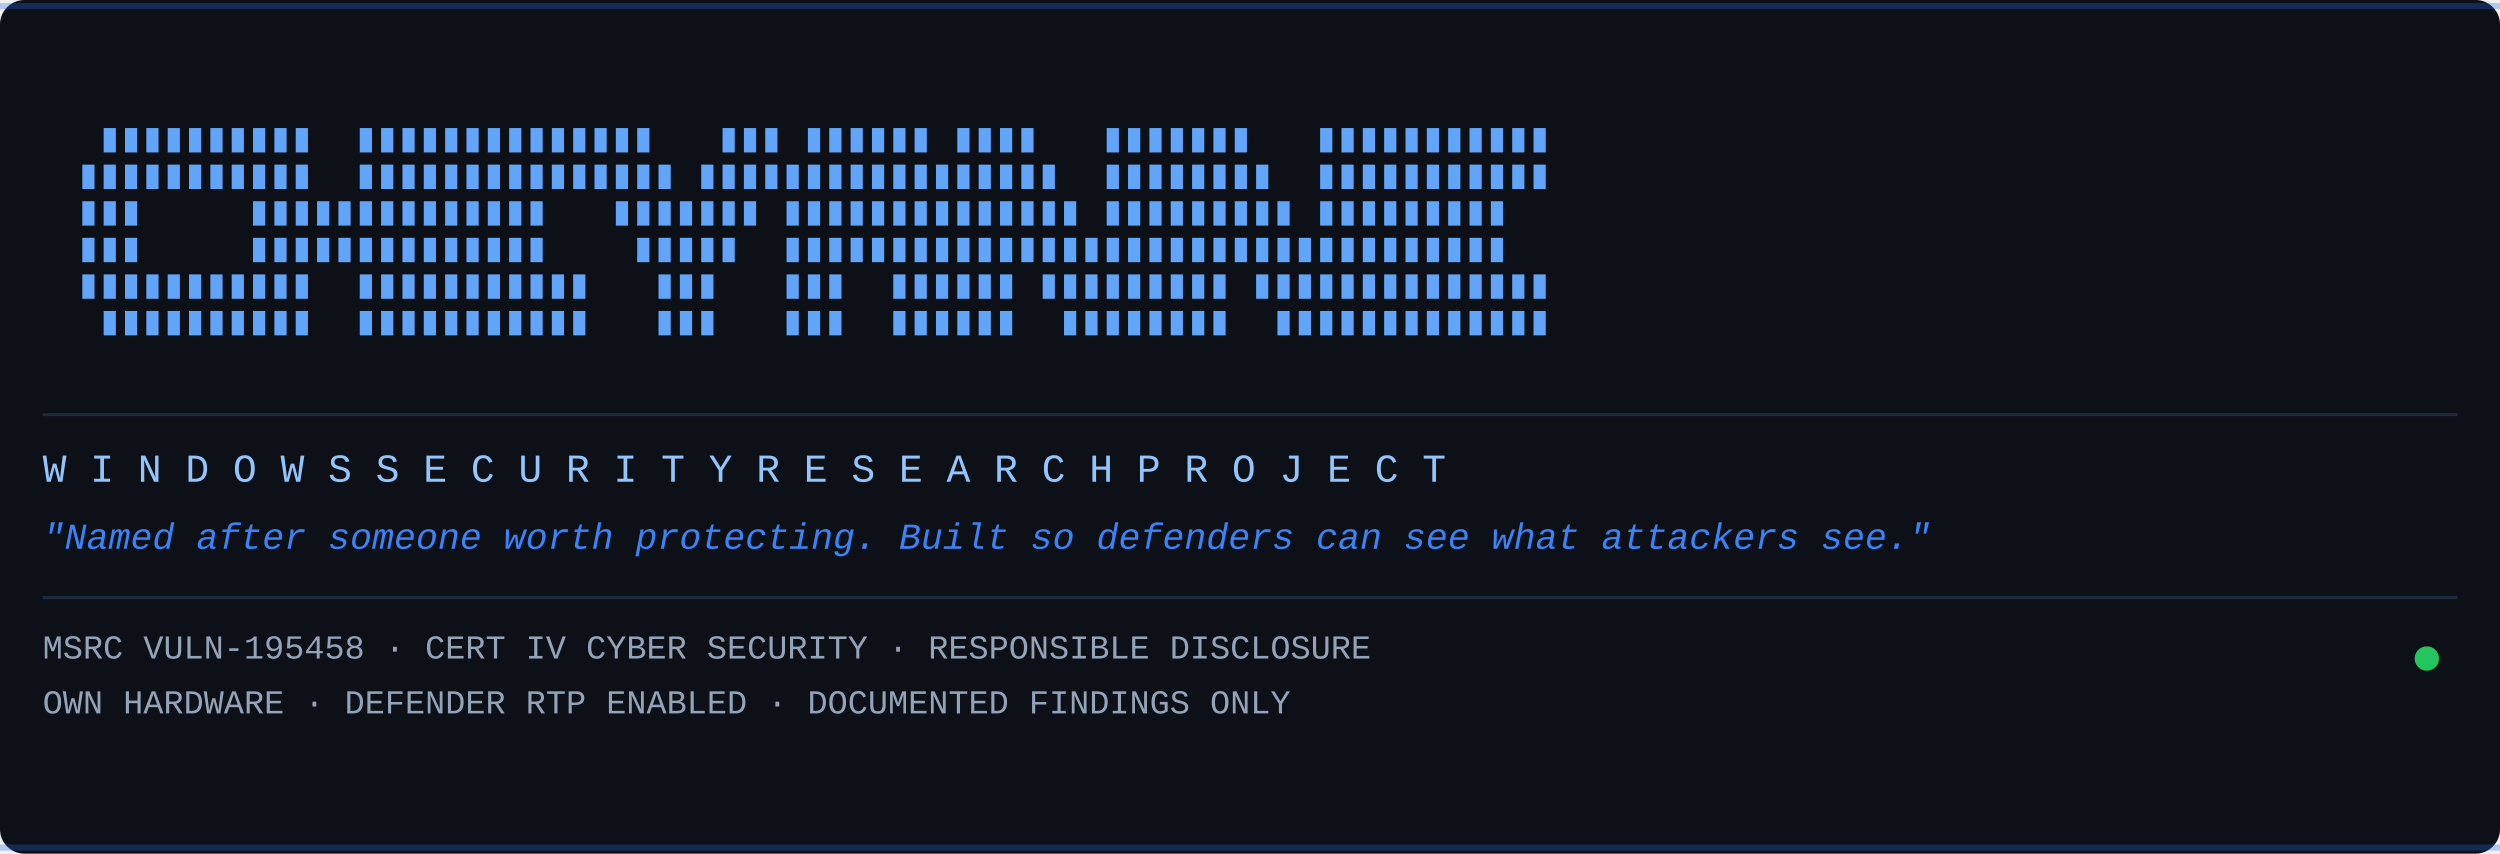
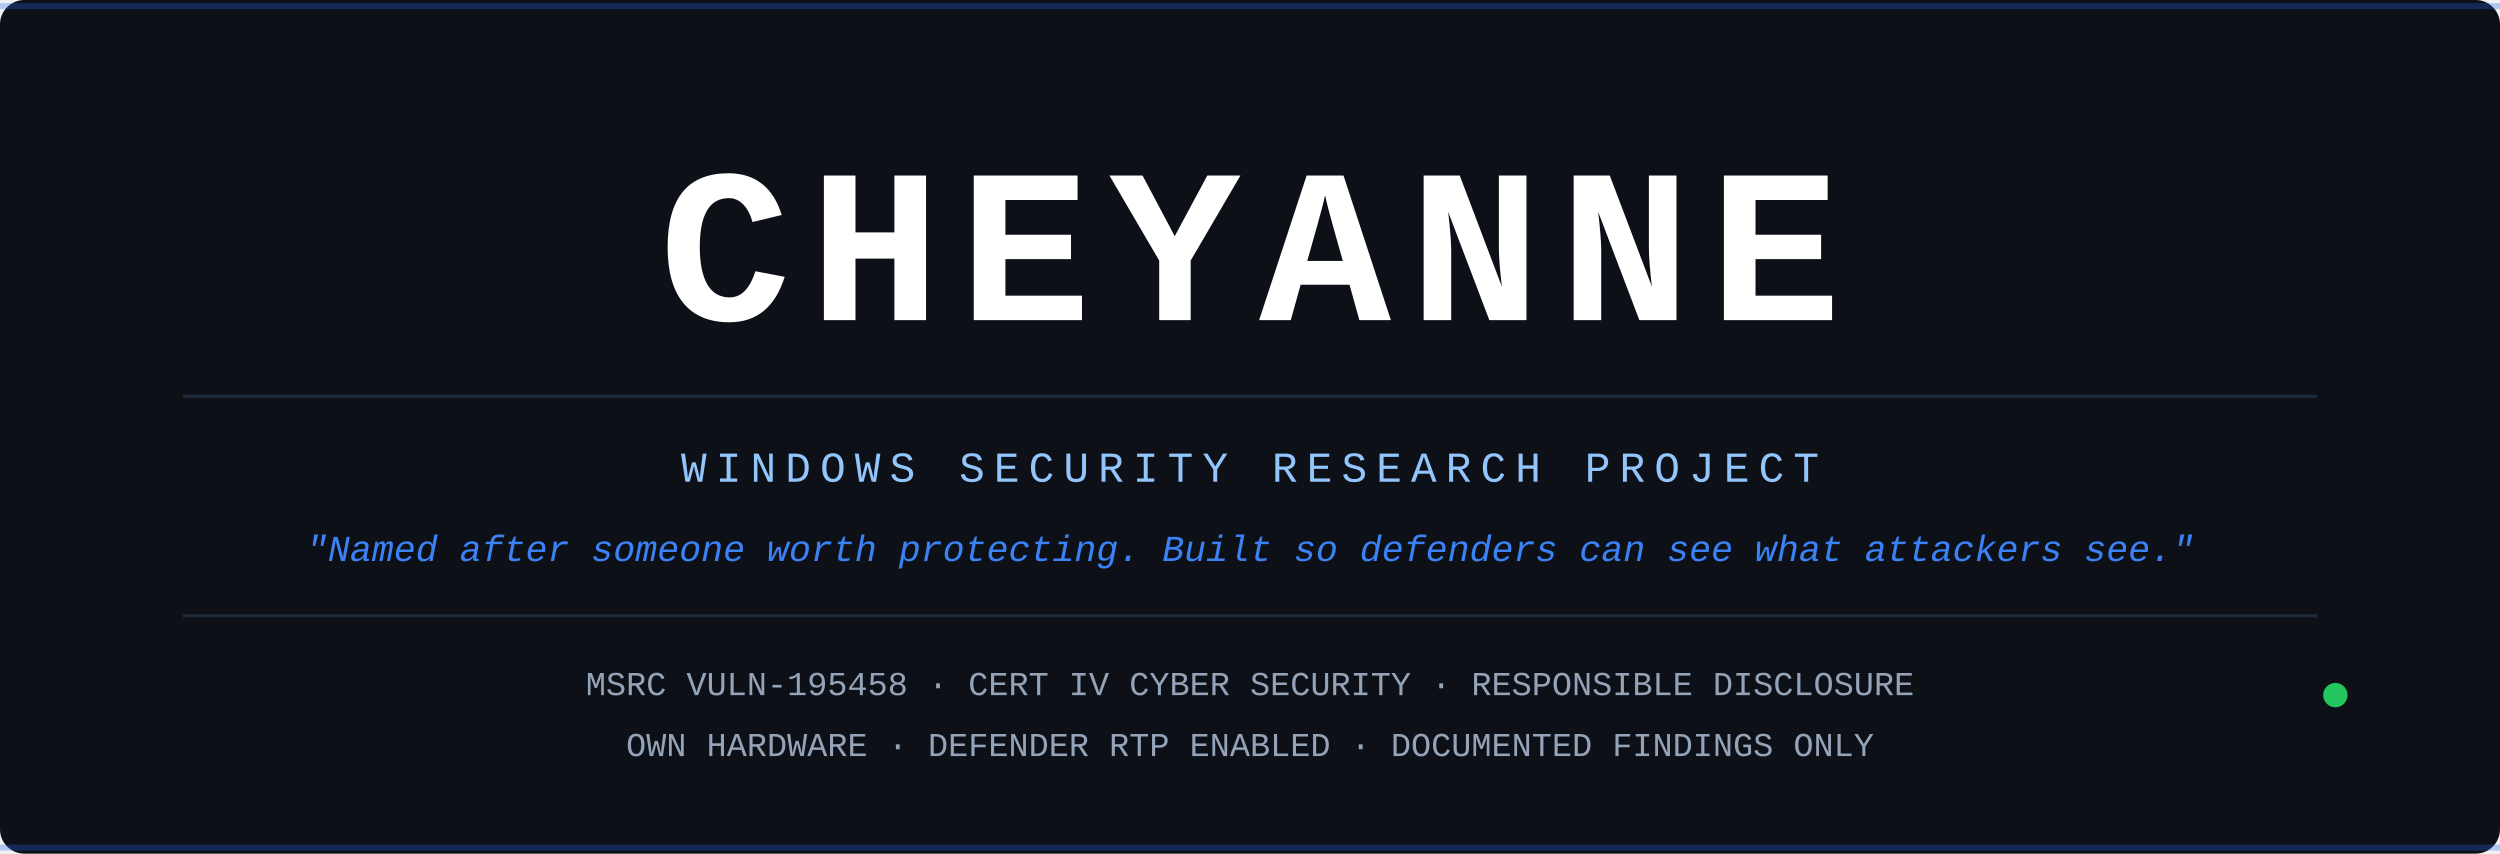
<svg xmlns="http://www.w3.org/2000/svg" viewBox="0 0 820 280">
  <defs>
    <style>
+       .title { font-family: 'Courier New', Courier, monospace; font-size: 72px; font-weight: bold; fill: #ffffff; letter-spacing: 6px; }
      .glow  { animation: glow-pulse 3s ease-in-out infinite; }
-       .sub   { font-family: 'Courier New', Courier, monospace; font-size: 13px; fill: #93c5fd; }
+       .sub   { font-family: 'Courier New', Courier, monospace; font-size: 14px; fill: #93c5fd; letter-spacing: 3px; }
      .tag   { font-family: 'Courier New', Courier, monospace; font-size: 12px; fill: #3b82f6; font-style: italic; }
      .stat  { font-family: 'Courier New', Courier, monospace; font-size: 11px; fill: #94a3b8; }
      .dot   { fill: #22c55e; animation: blink 1.4s step-end infinite; }
+       .line  { stroke: #1e293b; stroke-width: 1; }
+       .border { stroke: #2563eb; stroke-width: 2; opacity: 0.3; }
      @keyframes glow-pulse {
-         0%,100% { filter: drop-shadow(0 0 1px #2563eb); }
-         50%     { filter: drop-shadow(0 0 4px #3b82f6) drop-shadow(0 0 8px #2563eb); }
+         0%,100% { filter: drop-shadow(0 0 5px #2563eb) drop-shadow(0 0 15px #1d4ed8) drop-shadow(0 0 25px #1e3a8a); }
+         50%     { filter: drop-shadow(0 0 15px #3b82f6) drop-shadow(0 0 30px #2563eb) drop-shadow(0 0 45px #1e40af); }
      }
      @keyframes blink {
        0%,100% { opacity: 1; }
-         50%     { opacity: 0; }
+         50%     { opacity: 0.2; }
      }
    </style>
  </defs>
  <rect width="820" height="280" fill="#0d1117" rx="8" />
-   <line x1="0" y1="2" x2="820" y2="2" stroke="#2563eb" stroke-width="2" opacity="0.3" />
-   <line x1="0" y1="278" x2="820" y2="278" stroke="#2563eb" stroke-width="2" opacity="0.3" />
-   <g class="glow" fill="#60a5fa">
-     <rect x="34" y="42" width="4" height="8" />
-     <rect x="41" y="42" width="4" height="8" />
-     <rect x="48" y="42" width="4" height="8" />
-     <rect x="55" y="42" width="4" height="8" />
-     <rect x="62" y="42" width="4" height="8" />
-     <rect x="69" y="42" width="4" height="8" />
-     <rect x="76" y="42" width="4" height="8" />
-     <rect x="83" y="42" width="4" height="8" />
-     <rect x="90" y="42" width="4" height="8" />
-     <rect x="97" y="42" width="4" height="8" />
-     <rect x="118" y="42" width="4" height="8" />
-     <rect x="125" y="42" width="4" height="8" />
-     <rect x="132" y="42" width="4" height="8" />
-     <rect x="139" y="42" width="4" height="8" />
-     <rect x="146" y="42" width="4" height="8" />
-     <rect x="153" y="42" width="4" height="8" />
-     <rect x="160" y="42" width="4" height="8" />
-     <rect x="167" y="42" width="4" height="8" />
-     <rect x="174" y="42" width="4" height="8" />
-     <rect x="181" y="42" width="4" height="8" />
-     <rect x="188" y="42" width="4" height="8" />
-     <rect x="195" y="42" width="4" height="8" />
-     <rect x="202" y="42" width="4" height="8" />
-     <rect x="209" y="42" width="4" height="8" />
-     <rect x="237" y="42" width="4" height="8" />
-     <rect x="244" y="42" width="4" height="8" />
-     <rect x="251" y="42" width="4" height="8" />
-     <rect x="265" y="42" width="4" height="8" />
-     <rect x="272" y="42" width="4" height="8" />
-     <rect x="279" y="42" width="4" height="8" />
-     <rect x="286" y="42" width="4" height="8" />
-     <rect x="293" y="42" width="4" height="8" />
-     <rect x="300" y="42" width="4" height="8" />
-     <rect x="314" y="42" width="4" height="8" />
-     <rect x="321" y="42" width="4" height="8" />
-     <rect x="328" y="42" width="4" height="8" />
-     <rect x="335" y="42" width="4" height="8" />
-     <rect x="363" y="42" width="4" height="8" />
-     <rect x="370" y="42" width="4" height="8" />
-     <rect x="377" y="42" width="4" height="8" />
-     <rect x="384" y="42" width="4" height="8" />
-     <rect x="391" y="42" width="4" height="8" />
-     <rect x="398" y="42" width="4" height="8" />
-     <rect x="405" y="42" width="4" height="8" />
-     <rect x="433" y="42" width="4" height="8" />
-     <rect x="440" y="42" width="4" height="8" />
-     <rect x="447" y="42" width="4" height="8" />
-     <rect x="454" y="42" width="4" height="8" />
-     <rect x="461" y="42" width="4" height="8" />
-     <rect x="468" y="42" width="4" height="8" />
-     <rect x="475" y="42" width="4" height="8" />
-     <rect x="482" y="42" width="4" height="8" />
-     <rect x="489" y="42" width="4" height="8" />
-     <rect x="496" y="42" width="4" height="8" />
-     <rect x="503" y="42" width="4" height="8" />
-     <rect x="27" y="54" width="4" height="8" />
-     <rect x="34" y="54" width="4" height="8" />
-     <rect x="41" y="54" width="4" height="8" />
-     <rect x="48" y="54" width="4" height="8" />
-     <rect x="55" y="54" width="4" height="8" />
-     <rect x="62" y="54" width="4" height="8" />
-     <rect x="69" y="54" width="4" height="8" />
-     <rect x="76" y="54" width="4" height="8" />
-     <rect x="83" y="54" width="4" height="8" />
-     <rect x="90" y="54" width="4" height="8" />
-     <rect x="97" y="54" width="4" height="8" />
-     <rect x="118" y="54" width="4" height="8" />
-     <rect x="125" y="54" width="4" height="8" />
-     <rect x="132" y="54" width="4" height="8" />
-     <rect x="139" y="54" width="4" height="8" />
-     <rect x="146" y="54" width="4" height="8" />
-     <rect x="153" y="54" width="4" height="8" />
-     <rect x="160" y="54" width="4" height="8" />
-     <rect x="167" y="54" width="4" height="8" />
-     <rect x="174" y="54" width="4" height="8" />
-     <rect x="181" y="54" width="4" height="8" />
-     <rect x="188" y="54" width="4" height="8" />
-     <rect x="195" y="54" width="4" height="8" />
-     <rect x="202" y="54" width="4" height="8" />
-     <rect x="209" y="54" width="4" height="8" />
-     <rect x="216" y="54" width="4" height="8" />
-     <rect x="230" y="54" width="4" height="8" />
-     <rect x="237" y="54" width="4" height="8" />
-     <rect x="244" y="54" width="4" height="8" />
-     <rect x="251" y="54" width="4" height="8" />
-     <rect x="258" y="54" width="4" height="8" />
-     <rect x="265" y="54" width="4" height="8" />
-     <rect x="272" y="54" width="4" height="8" />
-     <rect x="279" y="54" width="4" height="8" />
-     <rect x="286" y="54" width="4" height="8" />
-     <rect x="293" y="54" width="4" height="8" />
-     <rect x="300" y="54" width="4" height="8" />
-     <rect x="307" y="54" width="4" height="8" />
-     <rect x="314" y="54" width="4" height="8" />
-     <rect x="321" y="54" width="4" height="8" />
-     <rect x="328" y="54" width="4" height="8" />
-     <rect x="335" y="54" width="4" height="8" />
-     <rect x="342" y="54" width="4" height="8" />
-     <rect x="363" y="54" width="4" height="8" />
-     <rect x="370" y="54" width="4" height="8" />
-     <rect x="377" y="54" width="4" height="8" />
-     <rect x="384" y="54" width="4" height="8" />
-     <rect x="391" y="54" width="4" height="8" />
-     <rect x="398" y="54" width="4" height="8" />
-     <rect x="405" y="54" width="4" height="8" />
-     <rect x="412" y="54" width="4" height="8" />
-     <rect x="433" y="54" width="4" height="8" />
-     <rect x="440" y="54" width="4" height="8" />
-     <rect x="447" y="54" width="4" height="8" />
-     <rect x="454" y="54" width="4" height="8" />
-     <rect x="461" y="54" width="4" height="8" />
-     <rect x="468" y="54" width="4" height="8" />
-     <rect x="475" y="54" width="4" height="8" />
-     <rect x="482" y="54" width="4" height="8" />
-     <rect x="489" y="54" width="4" height="8" />
-     <rect x="496" y="54" width="4" height="8" />
-     <rect x="503" y="54" width="4" height="8" />
-     <rect x="27" y="66" width="4" height="8" />
-     <rect x="34" y="66" width="4" height="8" />
-     <rect x="41" y="66" width="4" height="8" />
-     <rect x="83" y="66" width="4" height="8" />
-     <rect x="90" y="66" width="4" height="8" />
-     <rect x="97" y="66" width="4" height="8" />
-     <rect x="104" y="66" width="4" height="8" />
-     <rect x="111" y="66" width="4" height="8" />
-     <rect x="118" y="66" width="4" height="8" />
-     <rect x="125" y="66" width="4" height="8" />
-     <rect x="132" y="66" width="4" height="8" />
-     <rect x="139" y="66" width="4" height="8" />
-     <rect x="146" y="66" width="4" height="8" />
-     <rect x="153" y="66" width="4" height="8" />
-     <rect x="160" y="66" width="4" height="8" />
-     <rect x="167" y="66" width="4" height="8" />
-     <rect x="174" y="66" width="4" height="8" />
-     <rect x="202" y="66" width="4" height="8" />
-     <rect x="209" y="66" width="4" height="8" />
-     <rect x="216" y="66" width="4" height="8" />
-     <rect x="223" y="66" width="4" height="8" />
-     <rect x="230" y="66" width="4" height="8" />
-     <rect x="237" y="66" width="4" height="8" />
-     <rect x="244" y="66" width="4" height="8" />
-     <rect x="258" y="66" width="4" height="8" />
-     <rect x="265" y="66" width="4" height="8" />
-     <rect x="272" y="66" width="4" height="8" />
-     <rect x="279" y="66" width="4" height="8" />
-     <rect x="286" y="66" width="4" height="8" />
-     <rect x="293" y="66" width="4" height="8" />
-     <rect x="300" y="66" width="4" height="8" />
-     <rect x="307" y="66" width="4" height="8" />
-     <rect x="314" y="66" width="4" height="8" />
-     <rect x="321" y="66" width="4" height="8" />
-     <rect x="328" y="66" width="4" height="8" />
-     <rect x="335" y="66" width="4" height="8" />
-     <rect x="342" y="66" width="4" height="8" />
-     <rect x="349" y="66" width="4" height="8" />
-     <rect x="363" y="66" width="4" height="8" />
-     <rect x="370" y="66" width="4" height="8" />
-     <rect x="377" y="66" width="4" height="8" />
-     <rect x="384" y="66" width="4" height="8" />
-     <rect x="391" y="66" width="4" height="8" />
-     <rect x="398" y="66" width="4" height="8" />
-     <rect x="405" y="66" width="4" height="8" />
-     <rect x="412" y="66" width="4" height="8" />
-     <rect x="419" y="66" width="4" height="8" />
-     <rect x="433" y="66" width="4" height="8" />
-     <rect x="440" y="66" width="4" height="8" />
-     <rect x="447" y="66" width="4" height="8" />
-     <rect x="454" y="66" width="4" height="8" />
-     <rect x="461" y="66" width="4" height="8" />
-     <rect x="468" y="66" width="4" height="8" />
-     <rect x="475" y="66" width="4" height="8" />
-     <rect x="482" y="66" width="4" height="8" />
-     <rect x="489" y="66" width="4" height="8" />
-     <rect x="27" y="78" width="4" height="8" />
-     <rect x="34" y="78" width="4" height="8" />
-     <rect x="41" y="78" width="4" height="8" />
-     <rect x="83" y="78" width="4" height="8" />
-     <rect x="90" y="78" width="4" height="8" />
-     <rect x="97" y="78" width="4" height="8" />
-     <rect x="104" y="78" width="4" height="8" />
-     <rect x="111" y="78" width="4" height="8" />
-     <rect x="118" y="78" width="4" height="8" />
-     <rect x="125" y="78" width="4" height="8" />
-     <rect x="132" y="78" width="4" height="8" />
-     <rect x="139" y="78" width="4" height="8" />
-     <rect x="146" y="78" width="4" height="8" />
-     <rect x="153" y="78" width="4" height="8" />
-     <rect x="160" y="78" width="4" height="8" />
-     <rect x="167" y="78" width="4" height="8" />
-     <rect x="174" y="78" width="4" height="8" />
-     <rect x="209" y="78" width="4" height="8" />
-     <rect x="216" y="78" width="4" height="8" />
-     <rect x="223" y="78" width="4" height="8" />
-     <rect x="230" y="78" width="4" height="8" />
-     <rect x="237" y="78" width="4" height="8" />
-     <rect x="258" y="78" width="4" height="8" />
-     <rect x="265" y="78" width="4" height="8" />
-     <rect x="272" y="78" width="4" height="8" />
-     <rect x="279" y="78" width="4" height="8" />
-     <rect x="286" y="78" width="4" height="8" />
-     <rect x="293" y="78" width="4" height="8" />
-     <rect x="300" y="78" width="4" height="8" />
-     <rect x="307" y="78" width="4" height="8" />
-     <rect x="314" y="78" width="4" height="8" />
-     <rect x="321" y="78" width="4" height="8" />
-     <rect x="328" y="78" width="4" height="8" />
-     <rect x="335" y="78" width="4" height="8" />
-     <rect x="342" y="78" width="4" height="8" />
-     <rect x="349" y="78" width="4" height="8" />
-     <rect x="356" y="78" width="4" height="8" />
-     <rect x="363" y="78" width="4" height="8" />
-     <rect x="370" y="78" width="4" height="8" />
-     <rect x="377" y="78" width="4" height="8" />
-     <rect x="384" y="78" width="4" height="8" />
-     <rect x="391" y="78" width="4" height="8" />
-     <rect x="398" y="78" width="4" height="8" />
-     <rect x="405" y="78" width="4" height="8" />
-     <rect x="412" y="78" width="4" height="8" />
-     <rect x="419" y="78" width="4" height="8" />
-     <rect x="426" y="78" width="4" height="8" />
-     <rect x="433" y="78" width="4" height="8" />
-     <rect x="440" y="78" width="4" height="8" />
-     <rect x="447" y="78" width="4" height="8" />
-     <rect x="454" y="78" width="4" height="8" />
-     <rect x="461" y="78" width="4" height="8" />
-     <rect x="468" y="78" width="4" height="8" />
-     <rect x="475" y="78" width="4" height="8" />
-     <rect x="482" y="78" width="4" height="8" />
-     <rect x="489" y="78" width="4" height="8" />
-     <rect x="27" y="90" width="4" height="8" />
-     <rect x="34" y="90" width="4" height="8" />
-     <rect x="41" y="90" width="4" height="8" />
-     <rect x="48" y="90" width="4" height="8" />
-     <rect x="55" y="90" width="4" height="8" />
-     <rect x="62" y="90" width="4" height="8" />
-     <rect x="69" y="90" width="4" height="8" />
-     <rect x="76" y="90" width="4" height="8" />
-     <rect x="83" y="90" width="4" height="8" />
-     <rect x="90" y="90" width="4" height="8" />
-     <rect x="97" y="90" width="4" height="8" />
-     <rect x="118" y="90" width="4" height="8" />
-     <rect x="125" y="90" width="4" height="8" />
-     <rect x="132" y="90" width="4" height="8" />
-     <rect x="139" y="90" width="4" height="8" />
-     <rect x="146" y="90" width="4" height="8" />
-     <rect x="153" y="90" width="4" height="8" />
-     <rect x="160" y="90" width="4" height="8" />
-     <rect x="167" y="90" width="4" height="8" />
-     <rect x="174" y="90" width="4" height="8" />
-     <rect x="181" y="90" width="4" height="8" />
-     <rect x="188" y="90" width="4" height="8" />
-     <rect x="216" y="90" width="4" height="8" />
-     <rect x="223" y="90" width="4" height="8" />
-     <rect x="230" y="90" width="4" height="8" />
-     <rect x="258" y="90" width="4" height="8" />
-     <rect x="265" y="90" width="4" height="8" />
-     <rect x="272" y="90" width="4" height="8" />
-     <rect x="293" y="90" width="4" height="8" />
-     <rect x="300" y="90" width="4" height="8" />
-     <rect x="307" y="90" width="4" height="8" />
-     <rect x="314" y="90" width="4" height="8" />
-     <rect x="321" y="90" width="4" height="8" />
-     <rect x="328" y="90" width="4" height="8" />
-     <rect x="342" y="90" width="4" height="8" />
-     <rect x="349" y="90" width="4" height="8" />
-     <rect x="356" y="90" width="4" height="8" />
-     <rect x="363" y="90" width="4" height="8" />
-     <rect x="370" y="90" width="4" height="8" />
-     <rect x="377" y="90" width="4" height="8" />
-     <rect x="384" y="90" width="4" height="8" />
-     <rect x="391" y="90" width="4" height="8" />
-     <rect x="398" y="90" width="4" height="8" />
-     <rect x="412" y="90" width="4" height="8" />
-     <rect x="419" y="90" width="4" height="8" />
-     <rect x="426" y="90" width="4" height="8" />
-     <rect x="433" y="90" width="4" height="8" />
-     <rect x="440" y="90" width="4" height="8" />
-     <rect x="447" y="90" width="4" height="8" />
-     <rect x="454" y="90" width="4" height="8" />
-     <rect x="461" y="90" width="4" height="8" />
-     <rect x="468" y="90" width="4" height="8" />
-     <rect x="475" y="90" width="4" height="8" />
-     <rect x="482" y="90" width="4" height="8" />
-     <rect x="489" y="90" width="4" height="8" />
-     <rect x="496" y="90" width="4" height="8" />
-     <rect x="503" y="90" width="4" height="8" />
-     <rect x="34" y="102" width="4" height="8" />
-     <rect x="41" y="102" width="4" height="8" />
-     <rect x="48" y="102" width="4" height="8" />
-     <rect x="55" y="102" width="4" height="8" />
-     <rect x="62" y="102" width="4" height="8" />
-     <rect x="69" y="102" width="4" height="8" />
-     <rect x="76" y="102" width="4" height="8" />
-     <rect x="83" y="102" width="4" height="8" />
-     <rect x="90" y="102" width="4" height="8" />
-     <rect x="97" y="102" width="4" height="8" />
-     <rect x="118" y="102" width="4" height="8" />
-     <rect x="125" y="102" width="4" height="8" />
-     <rect x="132" y="102" width="4" height="8" />
-     <rect x="139" y="102" width="4" height="8" />
-     <rect x="146" y="102" width="4" height="8" />
-     <rect x="153" y="102" width="4" height="8" />
-     <rect x="160" y="102" width="4" height="8" />
-     <rect x="167" y="102" width="4" height="8" />
-     <rect x="174" y="102" width="4" height="8" />
-     <rect x="181" y="102" width="4" height="8" />
-     <rect x="188" y="102" width="4" height="8" />
-     <rect x="216" y="102" width="4" height="8" />
-     <rect x="223" y="102" width="4" height="8" />
-     <rect x="230" y="102" width="4" height="8" />
-     <rect x="258" y="102" width="4" height="8" />
-     <rect x="265" y="102" width="4" height="8" />
-     <rect x="272" y="102" width="4" height="8" />
-     <rect x="293" y="102" width="4" height="8" />
-     <rect x="300" y="102" width="4" height="8" />
-     <rect x="307" y="102" width="4" height="8" />
-     <rect x="314" y="102" width="4" height="8" />
-     <rect x="321" y="102" width="4" height="8" />
-     <rect x="328" y="102" width="4" height="8" />
-     <rect x="349" y="102" width="4" height="8" />
-     <rect x="356" y="102" width="4" height="8" />
-     <rect x="363" y="102" width="4" height="8" />
-     <rect x="370" y="102" width="4" height="8" />
-     <rect x="377" y="102" width="4" height="8" />
-     <rect x="384" y="102" width="4" height="8" />
-     <rect x="391" y="102" width="4" height="8" />
-     <rect x="398" y="102" width="4" height="8" />
-     <rect x="419" y="102" width="4" height="8" />
-     <rect x="426" y="102" width="4" height="8" />
-     <rect x="433" y="102" width="4" height="8" />
-     <rect x="440" y="102" width="4" height="8" />
-     <rect x="447" y="102" width="4" height="8" />
-     <rect x="454" y="102" width="4" height="8" />
-     <rect x="461" y="102" width="4" height="8" />
-     <rect x="468" y="102" width="4" height="8" />
-     <rect x="475" y="102" width="4" height="8" />
-     <rect x="482" y="102" width="4" height="8" />
-     <rect x="489" y="102" width="4" height="8" />
-     <rect x="496" y="102" width="4" height="8" />
-     <rect x="503" y="102" width="4" height="8" />
+   <line x1="0" y1="2" x2="820" y2="2" class="border" />
+   <line x1="0" y1="278" x2="820" y2="278" class="border" />
+   <g class="glow">
+     <text x="410" y="105" text-anchor="middle" class="title">CHEYANNE</text>
  </g>
-   <line x1="14" y1="136" x2="806" y2="136" stroke="#1e293b" stroke-width="1" />
-   <text x="14" y="158" class="sub">W I N D O W S   S E C U R I T Y   R E S E A R C H   P R O J E C T</text>
-   <text x="14" y="180" class="tag">"Named after someone worth protecting. Built so defenders can see what attackers see."</text>
-   <line x1="14" y1="196" x2="806" y2="196" stroke="#1e293b" stroke-width="1" />
-   <text x="14" y="216" class="stat">MSRC  VULN-195458   ·   CERT IV CYBER SECURITY   ·   RESPONSIBLE DISCLOSURE</text>
-   <text x="14" y="234" class="stat">OWN HARDWARE   ·   DEFENDER RTP ENABLED   ·   DOCUMENTED FINDINGS ONLY</text>
-   <circle cx="796" cy="216" r="4" class="dot" />
+   <line x1="60" y1="130" x2="760" y2="130" class="line" />
+   <text x="410" y="158" text-anchor="middle" class="sub">WINDOWS SECURITY RESEARCH PROJECT</text>
+   <text x="410" y="184" text-anchor="middle" class="tag">"Named after someone worth protecting. Built so defenders can see what attackers see."</text>
+   <line x1="60" y1="202" x2="760" y2="202" class="line" />
+   <text x="410" y="228" text-anchor="middle" class="stat">MSRC VULN-195458 · CERT IV CYBER SECURITY · RESPONSIBLE DISCLOSURE</text>
+   <text x="410" y="248" text-anchor="middle" class="stat">OWN HARDWARE · DEFENDER RTP ENABLED · DOCUMENTED FINDINGS ONLY</text>
+   <circle cx="766" cy="228" r="4" class="dot" />
</svg>
